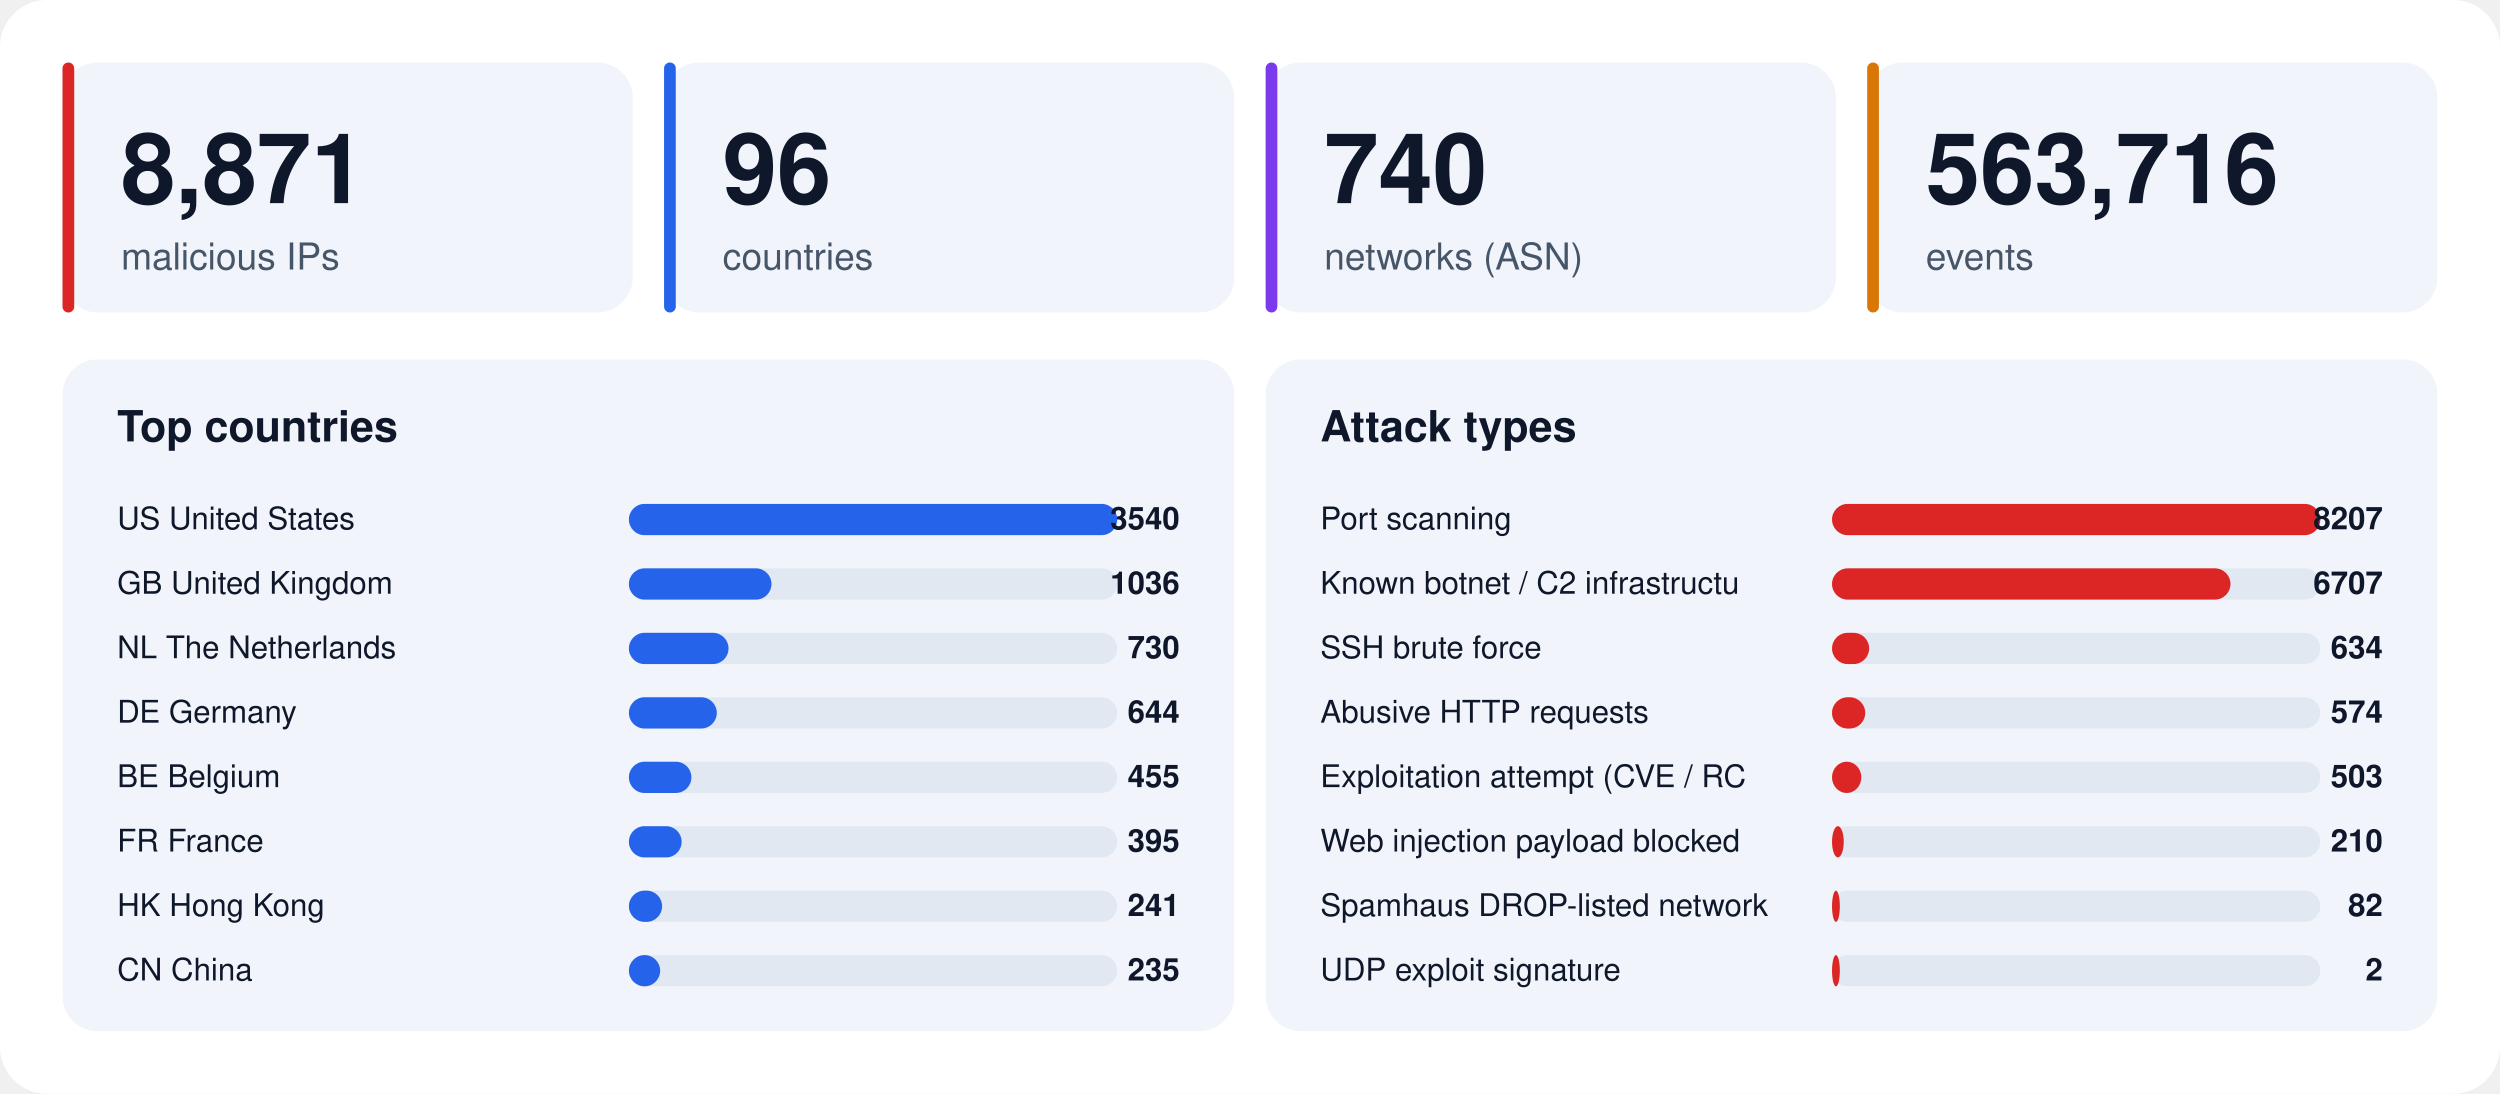
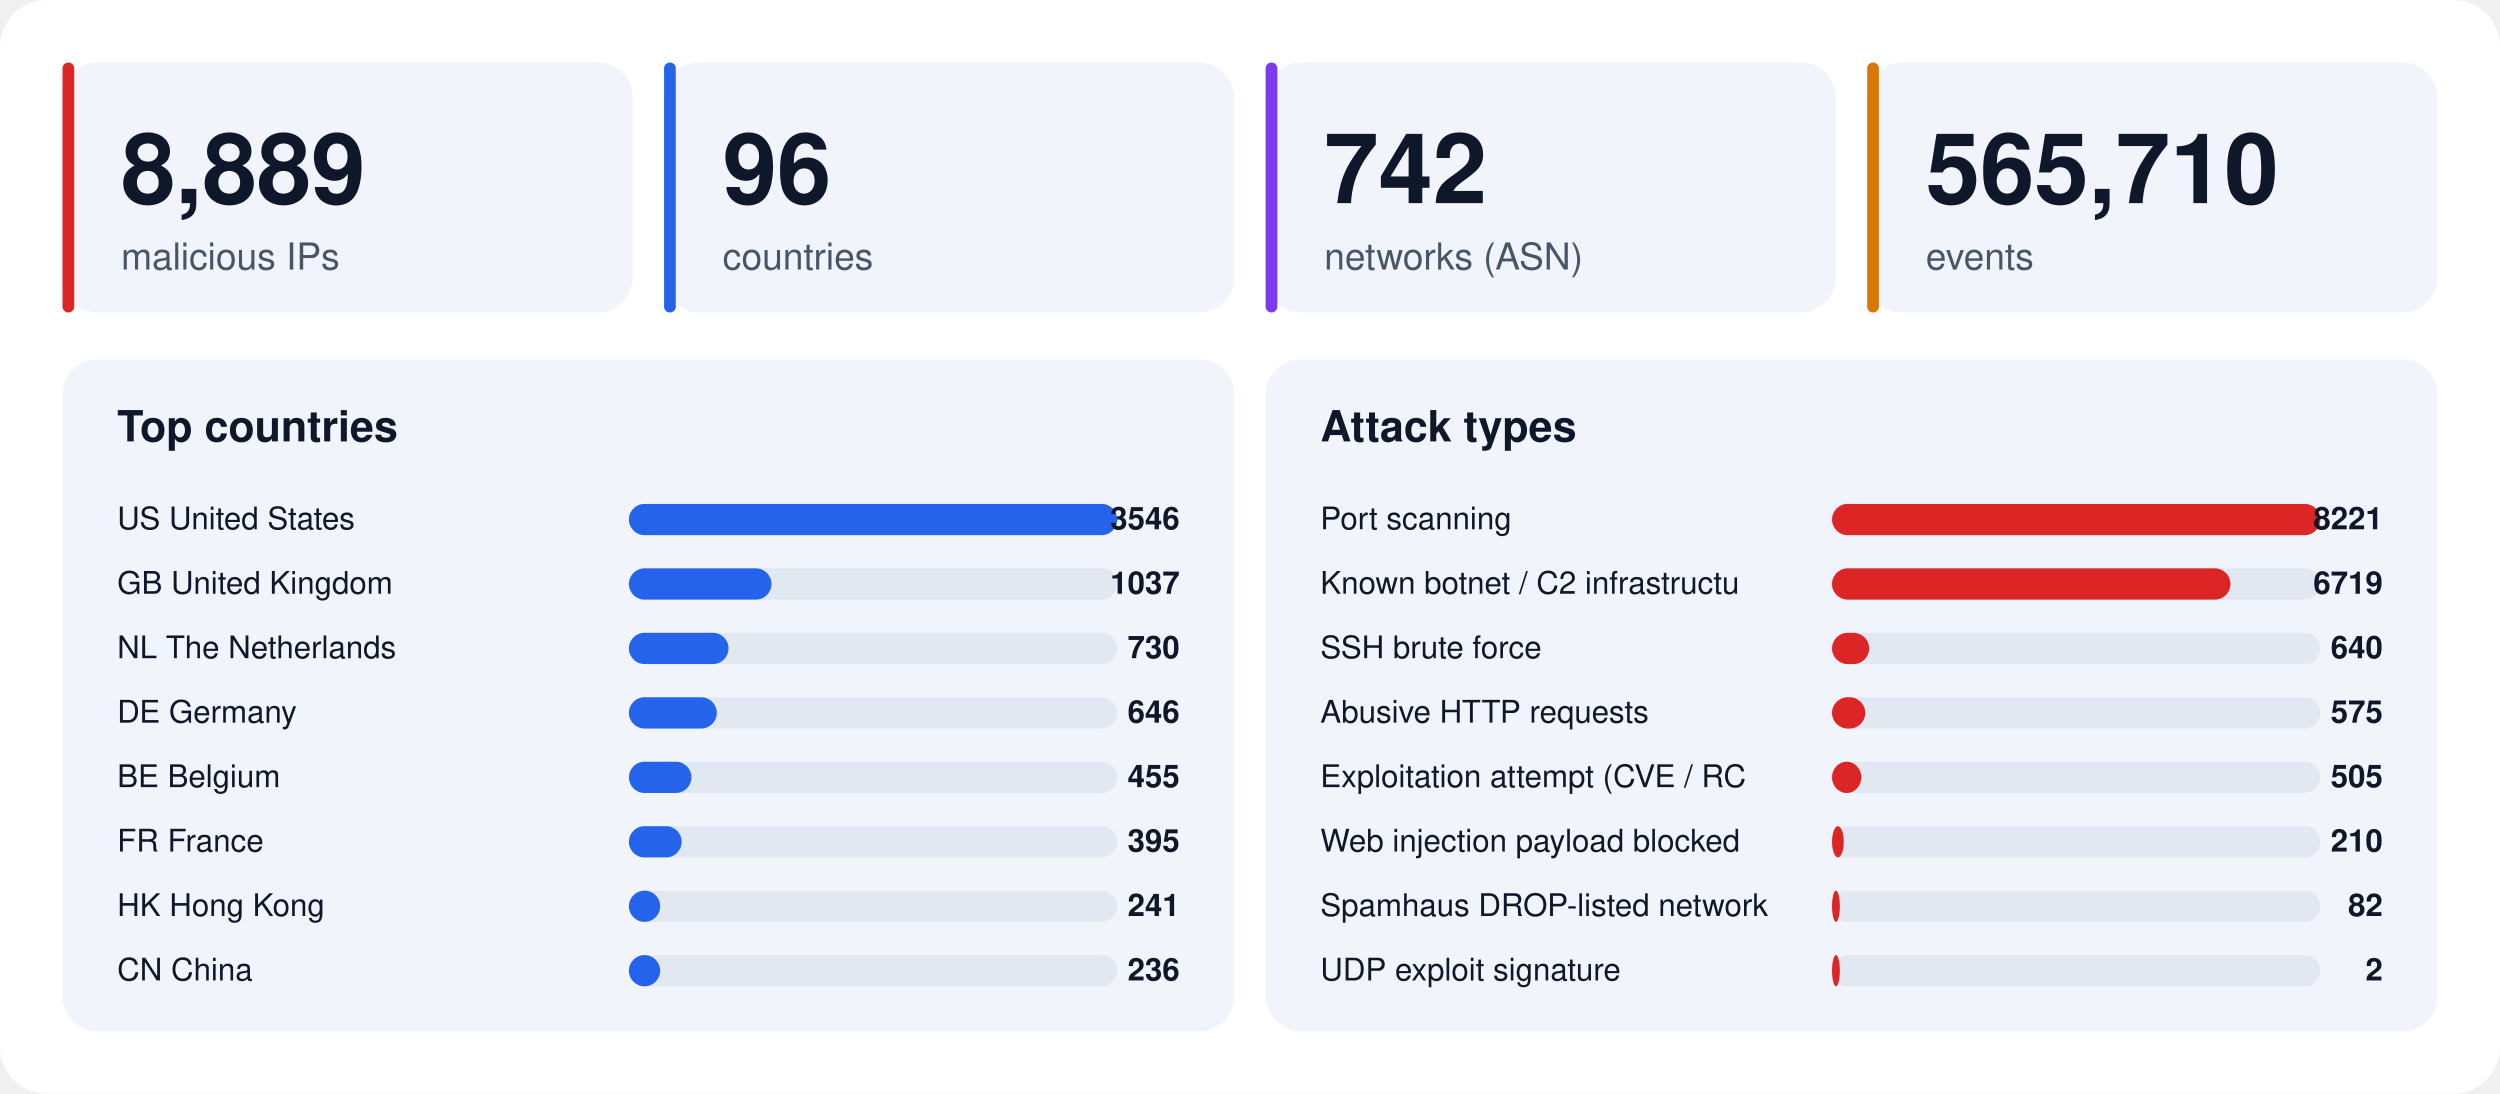
<svg xmlns="http://www.w3.org/2000/svg" width="1280" height="560" viewBox="0 0 1280 560" font-family="-apple-system,BlinkMacSystemFont,'Segoe UI',Helvetica,Arial,sans-serif">
  <rect width="1280" height="560" rx="24" fill="#ffffff" />
  <rect x="32" y="32" width="292" height="128" rx="18" fill="#f1f5fb" />
  <rect x="32" y="32" width="6" height="128" rx="3" fill="#dc2626" />
-   <text x="62" y="104" font-size="50" font-weight="800" fill="#0f172a">8,871</text>
+   <text x="62" y="104" font-size="50" font-weight="800" fill="#0f172a">8,889</text>
  <text x="62" y="138" font-size="19" fill="#475569">malicious IPs</text>
  <rect x="340" y="32" width="292" height="128" rx="18" fill="#f1f5fb" />
  <rect x="340" y="32" width="6" height="128" rx="3" fill="#2563eb" />
  <text x="370" y="104" font-size="50" font-weight="800" fill="#0f172a">96</text>
  <text x="370" y="138" font-size="19" fill="#475569">countries</text>
  <rect x="648" y="32" width="292" height="128" rx="18" fill="#f1f5fb" />
  <rect x="648" y="32" width="6" height="128" rx="3" fill="#7c3aed" />
-   <text x="678" y="104" font-size="50" font-weight="800" fill="#0f172a">740</text>
+   <text x="678" y="104" font-size="50" font-weight="800" fill="#0f172a">742</text>
  <text x="678" y="138" font-size="19" fill="#475569">networks (ASN)</text>
  <rect x="956" y="32" width="292" height="128" rx="18" fill="#f1f5fb" />
  <rect x="956" y="32" width="6" height="128" rx="3" fill="#d97706" />
-   <text x="986" y="104" font-size="50" font-weight="800" fill="#0f172a">563,716</text>
+   <text x="986" y="104" font-size="50" font-weight="800" fill="#0f172a">565,710</text>
  <text x="986" y="138" font-size="19" fill="#475569">events</text>
  <rect x="32" y="184" width="600" height="344" rx="18" fill="#f1f5fb" />
  <text x="60" y="226" font-size="22" font-weight="700" fill="#0f172a">Top countries</text>
  <text x="60" y="271" font-size="16" fill="#0f172a">US  United States</text>
  <rect x="322" y="258" width="250" height="16" rx="8" fill="#e2e8f2" />
  <rect x="322" y="258" width="250" height="16" rx="8" fill="#2563eb" />
-   <text x="604" y="271" font-size="16" font-weight="700" text-anchor="end" fill="#0f172a">3540</text>
+   <text x="604" y="271" font-size="16" font-weight="700" text-anchor="end" fill="#0f172a">3546</text>
  <text x="60" y="304" font-size="16" fill="#0f172a">GB  United Kingdom</text>
  <rect x="322" y="291" width="250" height="16" rx="8" fill="#e2e8f2" />
  <rect x="322" y="291" width="73" height="16" rx="8" fill="#2563eb" />
-   <text x="604" y="304" font-size="16" font-weight="700" text-anchor="end" fill="#0f172a">1036</text>
+   <text x="604" y="304" font-size="16" font-weight="700" text-anchor="end" fill="#0f172a">1037</text>
  <text x="60" y="337" font-size="16" fill="#0f172a">NL  The Netherlands</text>
  <rect x="322" y="324" width="250" height="16" rx="8" fill="#e2e8f2" />
  <rect x="322" y="324" width="51" height="16" rx="8" fill="#2563eb" />
  <text x="604" y="337" font-size="16" font-weight="700" text-anchor="end" fill="#0f172a">730</text>
  <text x="60" y="370" font-size="16" fill="#0f172a">DE  Germany</text>
  <rect x="322" y="357" width="250" height="16" rx="8" fill="#e2e8f2" />
  <rect x="322" y="357" width="45" height="16" rx="8" fill="#2563eb" />
-   <text x="604" y="370" font-size="16" font-weight="700" text-anchor="end" fill="#0f172a">644</text>
+   <text x="604" y="370" font-size="16" font-weight="700" text-anchor="end" fill="#0f172a">646</text>
  <text x="60" y="403" font-size="16" fill="#0f172a">BE  Belgium</text>
  <rect x="322" y="390" width="250" height="16" rx="8" fill="#e2e8f2" />
  <rect x="322" y="390" width="32" height="16" rx="8" fill="#2563eb" />
  <text x="604" y="403" font-size="16" font-weight="700" text-anchor="end" fill="#0f172a">455</text>
  <text x="60" y="436" font-size="16" fill="#0f172a">FR  France</text>
  <rect x="322" y="423" width="250" height="16" rx="8" fill="#e2e8f2" />
  <rect x="322" y="423" width="27" height="16" rx="8" fill="#2563eb" />
  <text x="604" y="436" font-size="16" font-weight="700" text-anchor="end" fill="#0f172a">395</text>
  <text x="60" y="469" font-size="16" fill="#0f172a">HK  Hong Kong</text>
  <rect x="322" y="456" width="250" height="16" rx="8" fill="#e2e8f2" />
-   <rect x="322" y="456" width="17" height="16" rx="8" fill="#2563eb" />
+   <rect x="322" y="456" width="16" height="16" rx="8" fill="#2563eb" />
  <text x="604" y="469" font-size="16" font-weight="700" text-anchor="end" fill="#0f172a">241</text>
  <text x="60" y="502" font-size="16" fill="#0f172a">CN  China</text>
  <rect x="322" y="489" width="250" height="16" rx="8" fill="#e2e8f2" />
  <rect x="322" y="489" width="16" height="16" rx="8" fill="#2563eb" />
-   <text x="604" y="502" font-size="16" font-weight="700" text-anchor="end" fill="#0f172a">235</text>
+   <text x="604" y="502" font-size="16" font-weight="700" text-anchor="end" fill="#0f172a">236</text>
  <rect x="648" y="184" width="600" height="344" rx="18" fill="#f1f5fb" />
  <text x="676" y="226" font-size="22" font-weight="700" fill="#0f172a">Attack types</text>
  <text x="676" y="271" font-size="16" fill="#0f172a">Port scanning</text>
  <rect x="938" y="258" width="250" height="16" rx="8" fill="#e2e8f2" />
  <rect x="938" y="258" width="250" height="16" rx="8" fill="#dc2626" />
-   <text x="1220" y="271" font-size="16" font-weight="700" text-anchor="end" fill="#0f172a">8207</text>
+   <text x="1220" y="271" font-size="16" font-weight="700" text-anchor="end" fill="#0f172a">8221</text>
  <text x="676" y="304" font-size="16" fill="#0f172a">Known botnet / C2 infrastructu</text>
  <rect x="938" y="291" width="250" height="16" rx="8" fill="#e2e8f2" />
  <rect x="938" y="291" width="204" height="16" rx="8" fill="#dc2626" />
-   <text x="1220" y="304" font-size="16" font-weight="700" text-anchor="end" fill="#0f172a">6707</text>
+   <text x="1220" y="304" font-size="16" font-weight="700" text-anchor="end" fill="#0f172a">6719</text>
  <text x="676" y="337" font-size="16" fill="#0f172a">SSH brute force</text>
  <rect x="938" y="324" width="250" height="16" rx="8" fill="#e2e8f2" />
  <rect x="938" y="324" width="19" height="16" rx="8" fill="#dc2626" />
-   <text x="1220" y="337" font-size="16" font-weight="700" text-anchor="end" fill="#0f172a">634</text>
+   <text x="1220" y="337" font-size="16" font-weight="700" text-anchor="end" fill="#0f172a">640</text>
  <text x="676" y="370" font-size="16" fill="#0f172a">Abusive HTTP requests</text>
  <rect x="938" y="357" width="250" height="16" rx="8" fill="#e2e8f2" />
  <rect x="938" y="357" width="17" height="16" rx="8" fill="#dc2626" />
-   <text x="1220" y="370" font-size="16" font-weight="700" text-anchor="end" fill="#0f172a">574</text>
+   <text x="1220" y="370" font-size="16" font-weight="700" text-anchor="end" fill="#0f172a">575</text>
  <text x="676" y="403" font-size="16" fill="#0f172a">Exploitation attempt (CVE / RC</text>
  <rect x="938" y="390" width="250" height="16" rx="8" fill="#e2e8f2" />
  <rect x="938" y="390" width="15" height="16" rx="8" fill="#dc2626" />
-   <text x="1220" y="403" font-size="16" font-weight="700" text-anchor="end" fill="#0f172a">503</text>
+   <text x="1220" y="403" font-size="16" font-weight="700" text-anchor="end" fill="#0f172a">505</text>
  <text x="676" y="436" font-size="16" fill="#0f172a">Web injection payload blocked </text>
  <rect x="938" y="423" width="250" height="16" rx="8" fill="#e2e8f2" />
  <rect x="938" y="423" width="6" height="16" rx="8" fill="#dc2626" />
  <text x="1220" y="436" font-size="16" font-weight="700" text-anchor="end" fill="#0f172a">210</text>
  <text x="676" y="469" font-size="16" fill="#0f172a">Spamhaus DROP-listed network</text>
  <rect x="938" y="456" width="250" height="16" rx="8" fill="#e2e8f2" />
  <rect x="938" y="456" width="4" height="16" rx="8" fill="#dc2626" />
  <text x="1220" y="469" font-size="16" font-weight="700" text-anchor="end" fill="#0f172a">82</text>
  <text x="676" y="502" font-size="16" fill="#0f172a">UDP exploit signature</text>
  <rect x="938" y="489" width="250" height="16" rx="8" fill="#e2e8f2" />
  <rect x="938" y="489" width="4" height="16" rx="8" fill="#dc2626" />
  <text x="1220" y="502" font-size="16" font-weight="700" text-anchor="end" fill="#0f172a">2</text>
</svg>
